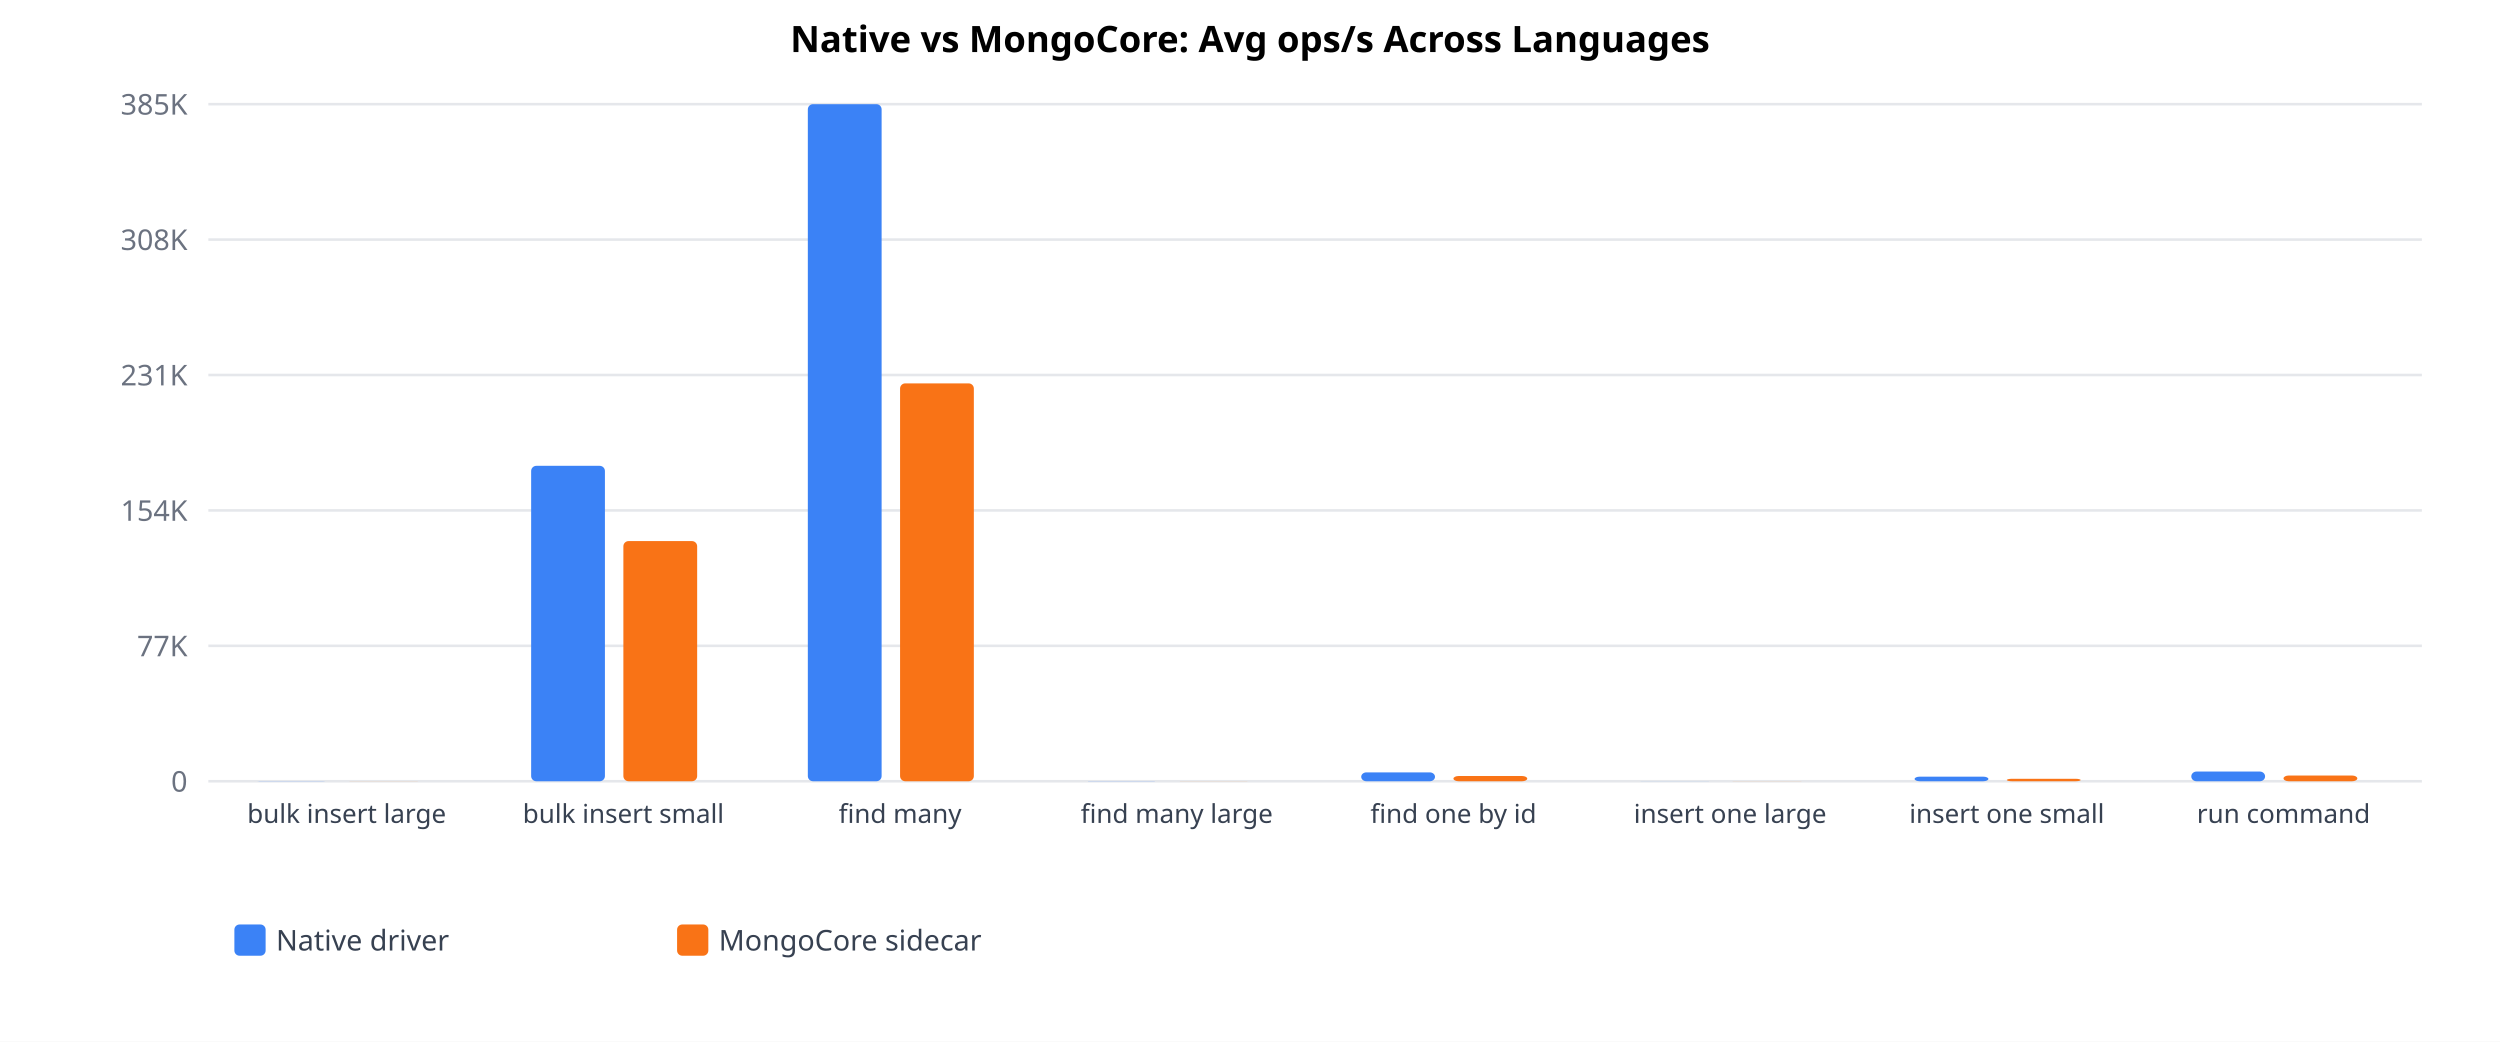
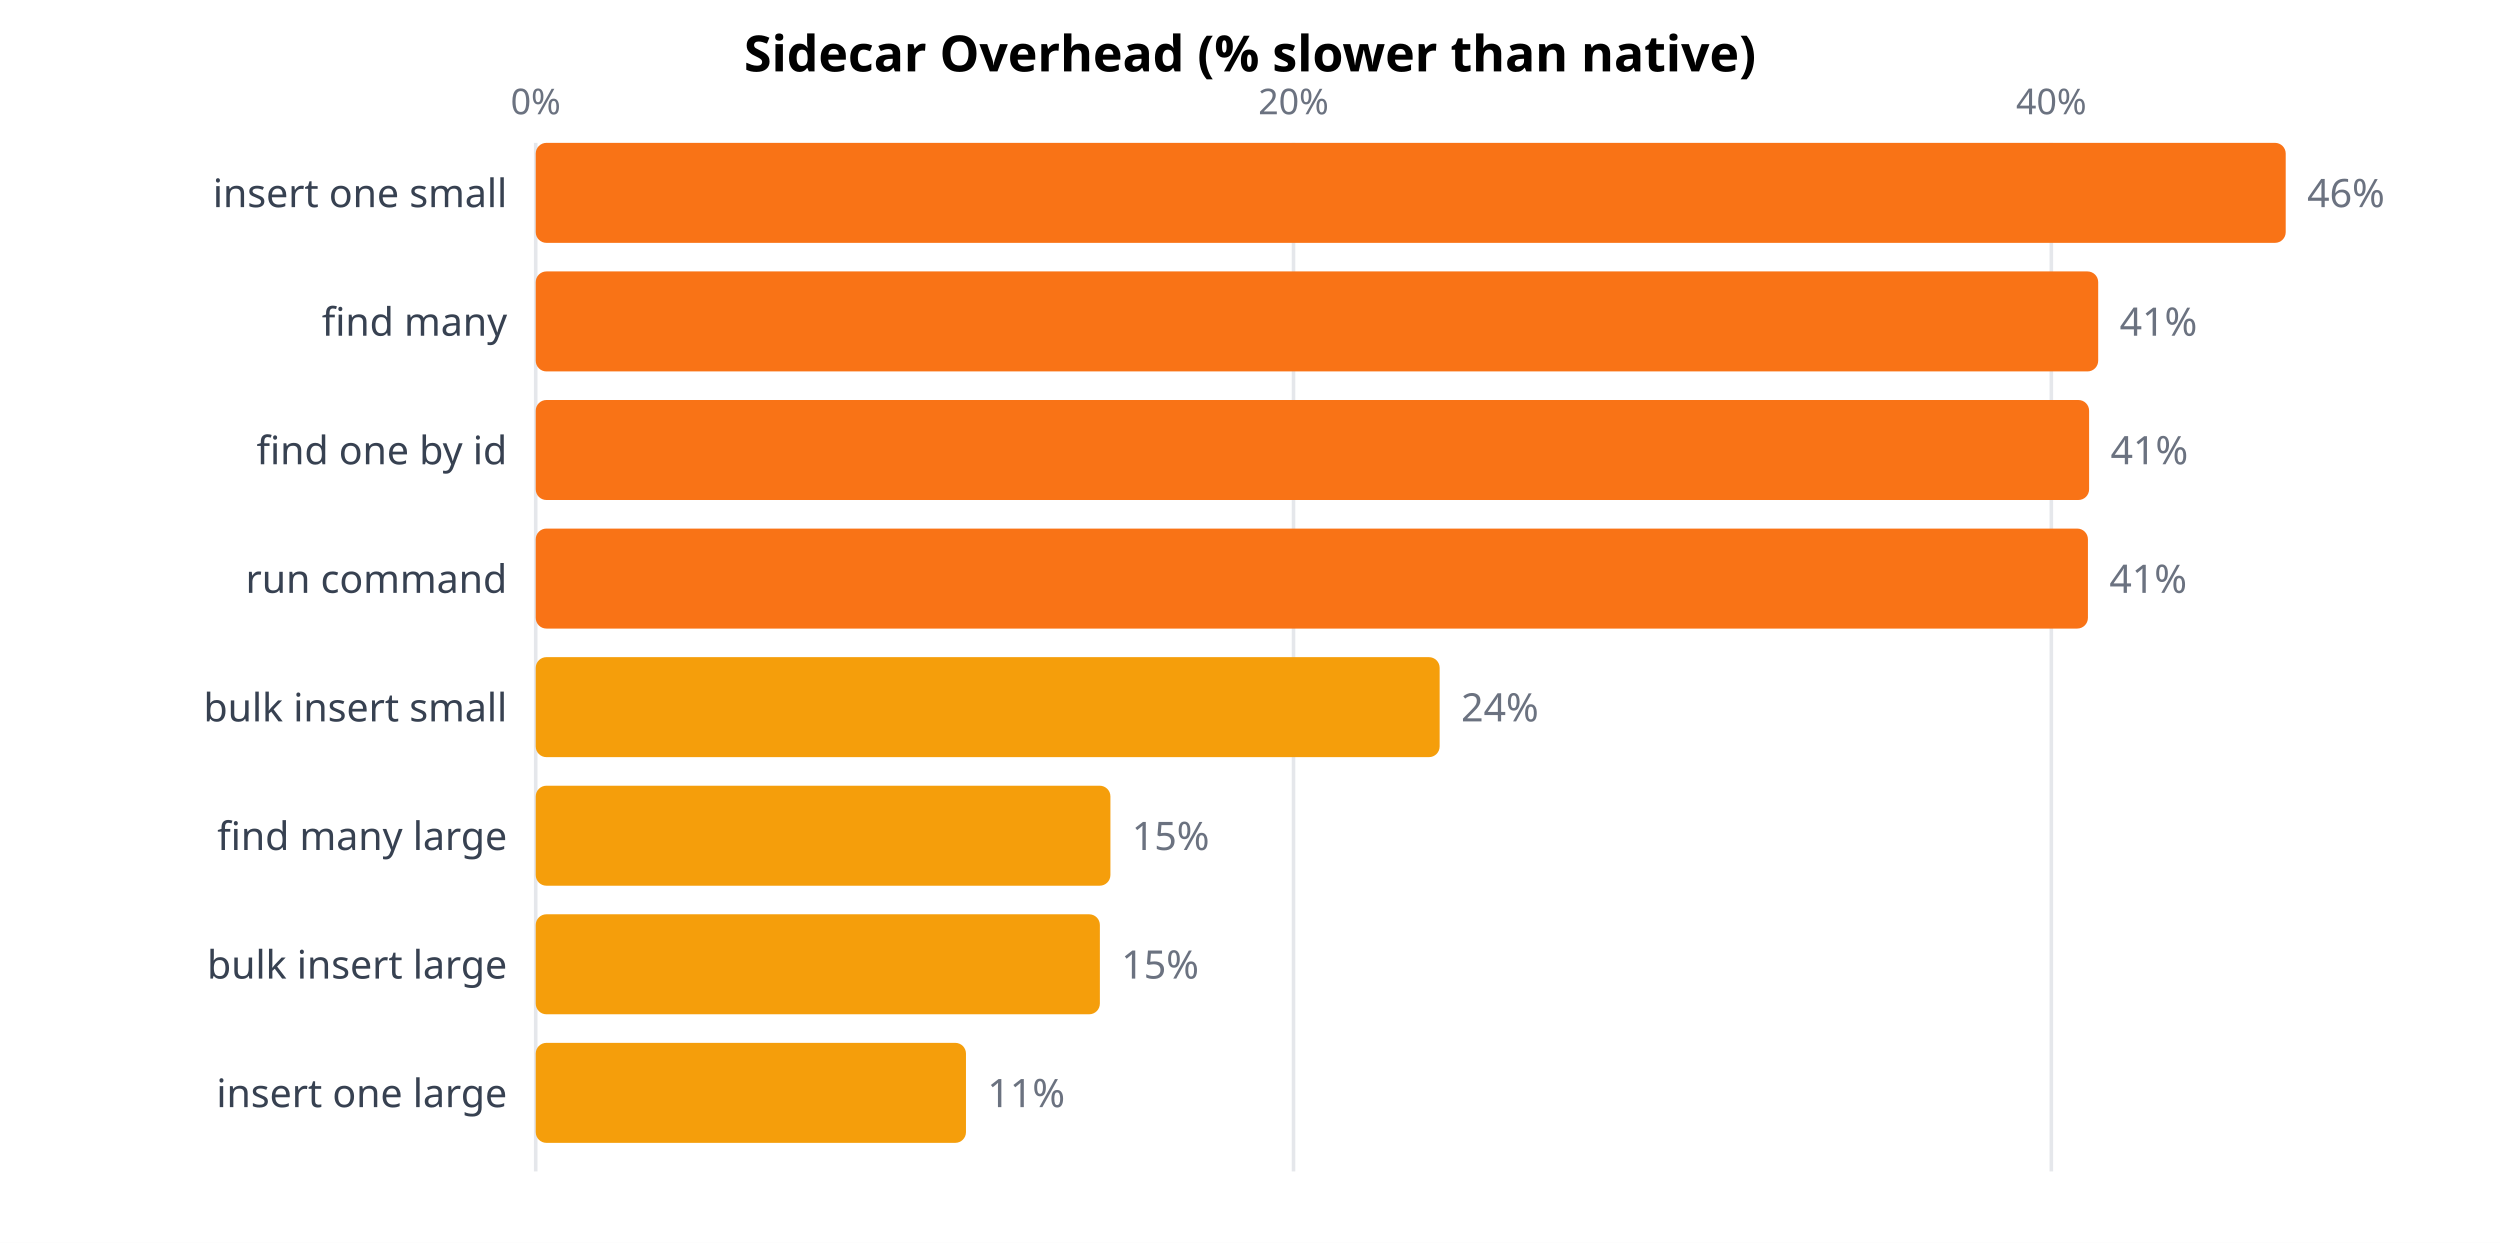
- <svg xmlns="http://www.w3.org/2000/svg" viewBox="0 0 960 400" font-family="system-ui, sans-serif" font-size="12">
-   <rect width="960" height="400" fill="white" />
-   <text x="480.0" y="20" text-anchor="middle" font-size="14" font-weight="bold">Native vs MongoCore: Avg ops/s Across Languages</text>
-   <line x1="80" y1="300.0" x2="930" y2="300.0" stroke="#e5e7eb" stroke-width="1" />
-   <text x="72" y="304.0" text-anchor="end" font-size="11" fill="#6b7280">0</text>
-   <line x1="80" y1="248.0" x2="930" y2="248.0" stroke="#e5e7eb" stroke-width="1" />
-   <text x="72" y="252.0" text-anchor="end" font-size="11" fill="#6b7280">77K</text>
-   <line x1="80" y1="196.0" x2="930" y2="196.0" stroke="#e5e7eb" stroke-width="1" />
-   <text x="72" y="200.0" text-anchor="end" font-size="11" fill="#6b7280">154K</text>
-   <line x1="80" y1="144.0" x2="930" y2="144.0" stroke="#e5e7eb" stroke-width="1" />
-   <text x="72" y="148.0" text-anchor="end" font-size="11" fill="#6b7280">231K</text>
-   <line x1="80" y1="92.0" x2="930" y2="92.0" stroke="#e5e7eb" stroke-width="1" />
-   <text x="72" y="96.0" text-anchor="end" font-size="11" fill="#6b7280">308K</text>
-   <line x1="80" y1="40.0" x2="930" y2="40.0" stroke="#e5e7eb" stroke-width="1" />
-   <text x="72" y="44.0" text-anchor="end" font-size="11" fill="#6b7280">385K</text>
-   <rect x="97.708" y="299.966" width="28.333" height="0.034" fill="#3b82f6" rx="2" />
-   <rect x="133.125" y="299.972" width="28.333" height="0.028" fill="#f97316" rx="2" />
-   <text x="133.125" y="316" text-anchor="middle" font-size="10" fill="#374151">bulk insert large</text>
-   <rect x="203.958" y="178.88" width="28.333" height="121.12" fill="#3b82f6" rx="2" />
-   <rect x="239.375" y="207.775" width="28.333" height="92.225" fill="#f97316" rx="2" />
-   <text x="239.375" y="316" text-anchor="middle" font-size="10" fill="#374151">bulk insert small</text>
-   <rect x="310.208" y="40.0" width="28.333" height="260.0" fill="#3b82f6" rx="2" />
-   <rect x="345.625" y="147.216" width="28.333" height="152.784" fill="#f97316" rx="2" />
-   <text x="345.625" y="316" text-anchor="middle" font-size="10" fill="#374151">find many</text>
-   <rect x="416.458" y="299.962" width="28.333" height="0.038" fill="#3b82f6" rx="2" />
-   <rect x="451.875" y="299.968" width="28.333" height="0.032" fill="#f97316" rx="2" />
-   <text x="451.875" y="316" text-anchor="middle" font-size="10" fill="#374151">find many large</text>
-   <rect x="522.708" y="296.59" width="28.333" height="3.41" fill="#3b82f6" rx="2" />
-   <rect x="558.125" y="297.988" width="28.333" height="2.012" fill="#f97316" rx="2" />
-   <text x="558.125" y="316" text-anchor="middle" font-size="10" fill="#374151">find one by id</text>
-   <rect x="628.958" y="299.972" width="28.333" height="0.028" fill="#3b82f6" rx="2" />
-   <rect x="664.375" y="299.975" width="28.333" height="0.025" fill="#f97316" rx="2" />
-   <text x="664.375" y="316" text-anchor="middle" font-size="10" fill="#374151">insert one large</text>
-   <rect x="735.208" y="298.236" width="28.333" height="1.764" fill="#3b82f6" rx="2" />
-   <rect x="770.625" y="299.051" width="28.333" height="0.949" fill="#f97316" rx="2" />
-   <text x="770.625" y="316" text-anchor="middle" font-size="10" fill="#374151">insert one small</text>
-   <rect x="841.458" y="296.278" width="28.333" height="3.722" fill="#3b82f6" rx="2" />
-   <rect x="876.875" y="297.803" width="28.333" height="2.197" fill="#f97316" rx="2" />
-   <text x="876.875" y="316" text-anchor="middle" font-size="10" fill="#374151">run command</text>
-   <rect x="90" y="355" width="12" height="12" fill="#3b82f6" rx="2" />
-   <text x="106" y="365" font-size="11" fill="#374151">Native driver</text>
-   <rect x="260" y="355" width="12" height="12" fill="#f97316" rx="2" />
-   <text x="276" y="365" font-size="11" fill="#374151">MongoCore sidecar</text>
+ <svg xmlns="http://www.w3.org/2000/svg" viewBox="0 0 700 348" font-family="system-ui, sans-serif" font-size="12">
+   <rect width="700" height="348" fill="white" />
+   <text x="350.0" y="20" text-anchor="middle" font-size="14" font-weight="bold">Sidecar Overhead (% slower than native)</text>
+   <line x1="150.0" y1="40" x2="150.0" y2="328" stroke="#e5e7eb" stroke-width="1" />
+   <text x="150.0" y="32" text-anchor="middle" font-size="10" fill="#6b7280">0%</text>
+   <line x1="362.185" y1="40" x2="362.185" y2="328" stroke="#e5e7eb" stroke-width="1" />
+   <text x="362.185" y="32" text-anchor="middle" font-size="10" fill="#6b7280">20%</text>
+   <line x1="574.371" y1="40" x2="574.371" y2="328" stroke="#e5e7eb" stroke-width="1" />
+   <text x="574.371" y="32" text-anchor="middle" font-size="10" fill="#6b7280">40%</text>
+   <rect x="150" y="40" width="490.0" height="28" fill="#f97316" rx="3" />
+   <text x="142" y="58.0" text-anchor="end" font-size="11" fill="#374151">insert one small</text>
+   <text x="646.0" y="58.0" font-size="11" fill="#6b7280">46%</text>
+   <rect x="150" y="76" width="437.494" height="28" fill="#f97316" rx="3" />
+   <text x="142" y="94.0" text-anchor="end" font-size="11" fill="#374151">find many</text>
+   <text x="593.494" y="94.0" font-size="11" fill="#6b7280">41%</text>
+   <rect x="150" y="112" width="434.949" height="28" fill="#f97316" rx="3" />
+   <text x="142" y="130.0" text-anchor="end" font-size="11" fill="#374151">find one by id</text>
+   <text x="590.949" y="130.0" font-size="11" fill="#6b7280">41%</text>
+   <rect x="150" y="148" width="434.619" height="28" fill="#f97316" rx="3" />
+   <text x="142" y="166.0" text-anchor="end" font-size="11" fill="#374151">run command</text>
+   <text x="590.619" y="166.0" font-size="11" fill="#6b7280">41%</text>
+   <rect x="150" y="184" width="253.102" height="28" fill="#f59e0b" rx="3" />
+   <text x="142" y="202.0" text-anchor="end" font-size="11" fill="#374151">bulk insert small</text>
+   <text x="409.102" y="202.0" font-size="11" fill="#6b7280">24%</text>
+   <rect x="150" y="220" width="160.917" height="28" fill="#f59e0b" rx="3" />
+   <text x="142" y="238.0" text-anchor="end" font-size="11" fill="#374151">find many large</text>
+   <text x="316.917" y="238.0" font-size="11" fill="#6b7280">15%</text>
+   <rect x="150" y="256" width="157.965" height="28" fill="#f59e0b" rx="3" />
+   <text x="142" y="274.0" text-anchor="end" font-size="11" fill="#374151">bulk insert large</text>
+   <text x="313.965" y="274.0" font-size="11" fill="#6b7280">15%</text>
+   <rect x="150" y="292" width="120.472" height="28" fill="#f59e0b" rx="3" />
+   <text x="142" y="310.0" text-anchor="end" font-size="11" fill="#374151">insert one large</text>
+   <text x="276.472" y="310.0" font-size="11" fill="#6b7280">11%</text>
</svg>
